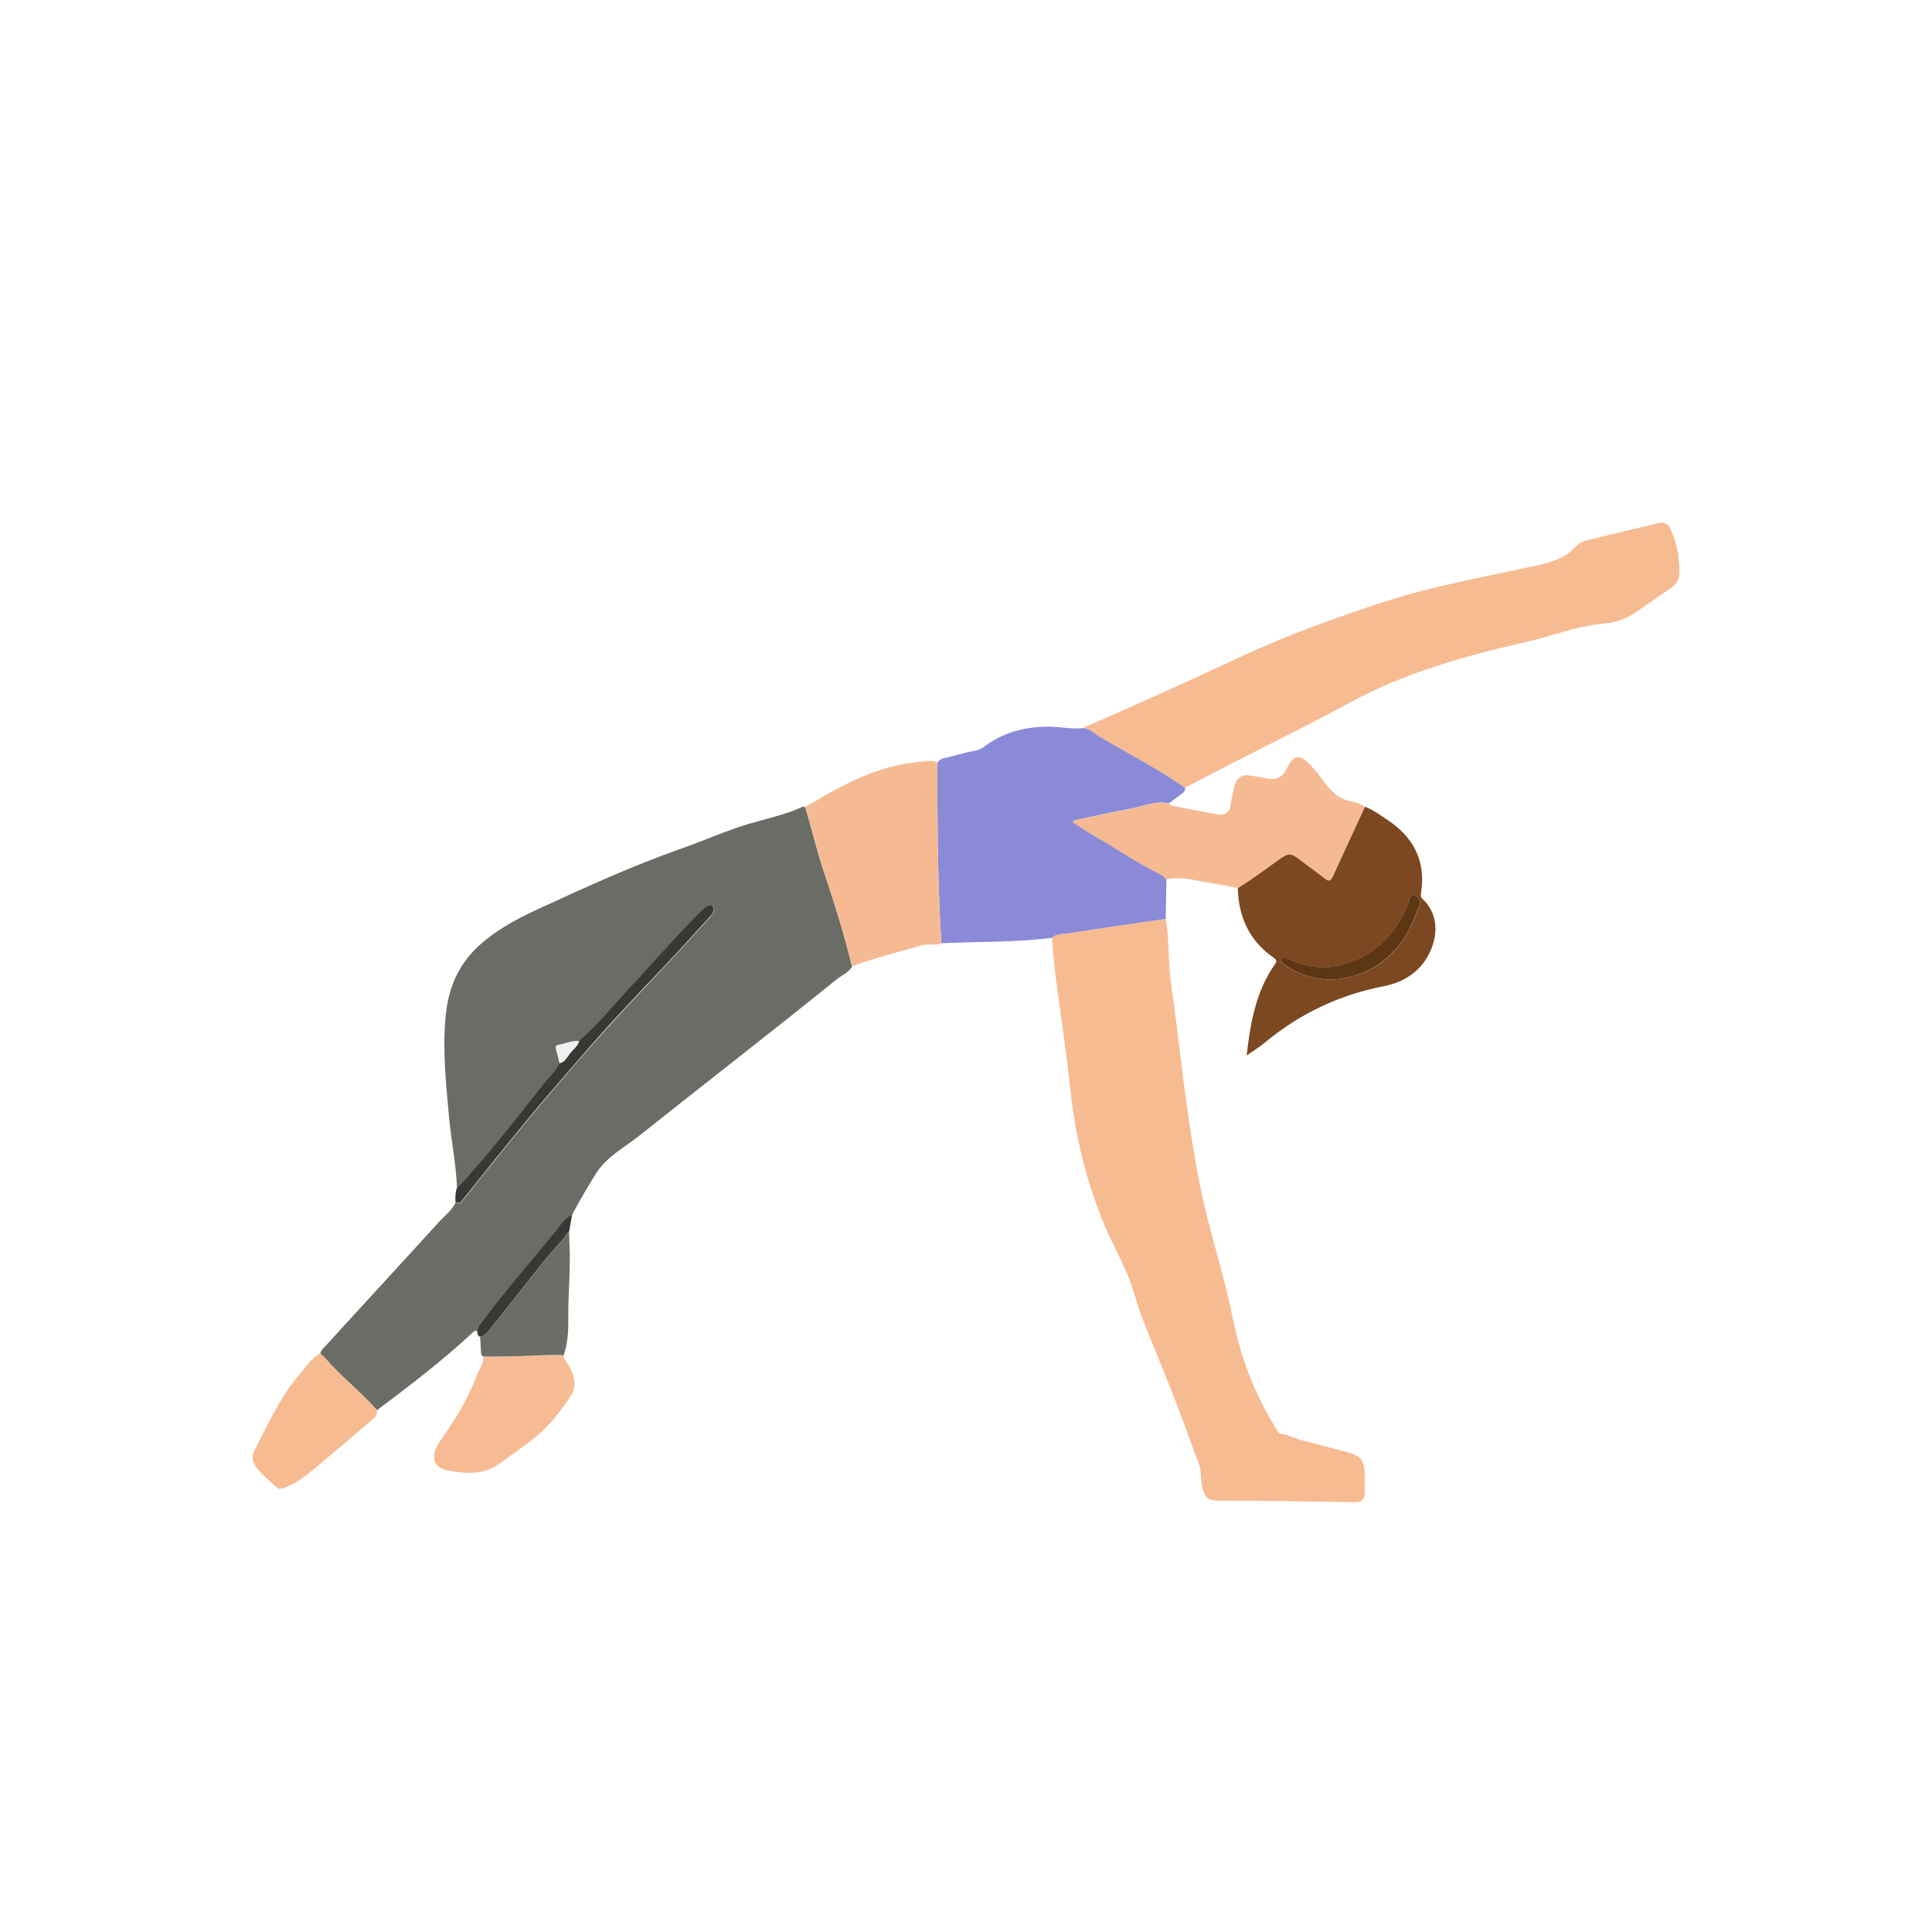
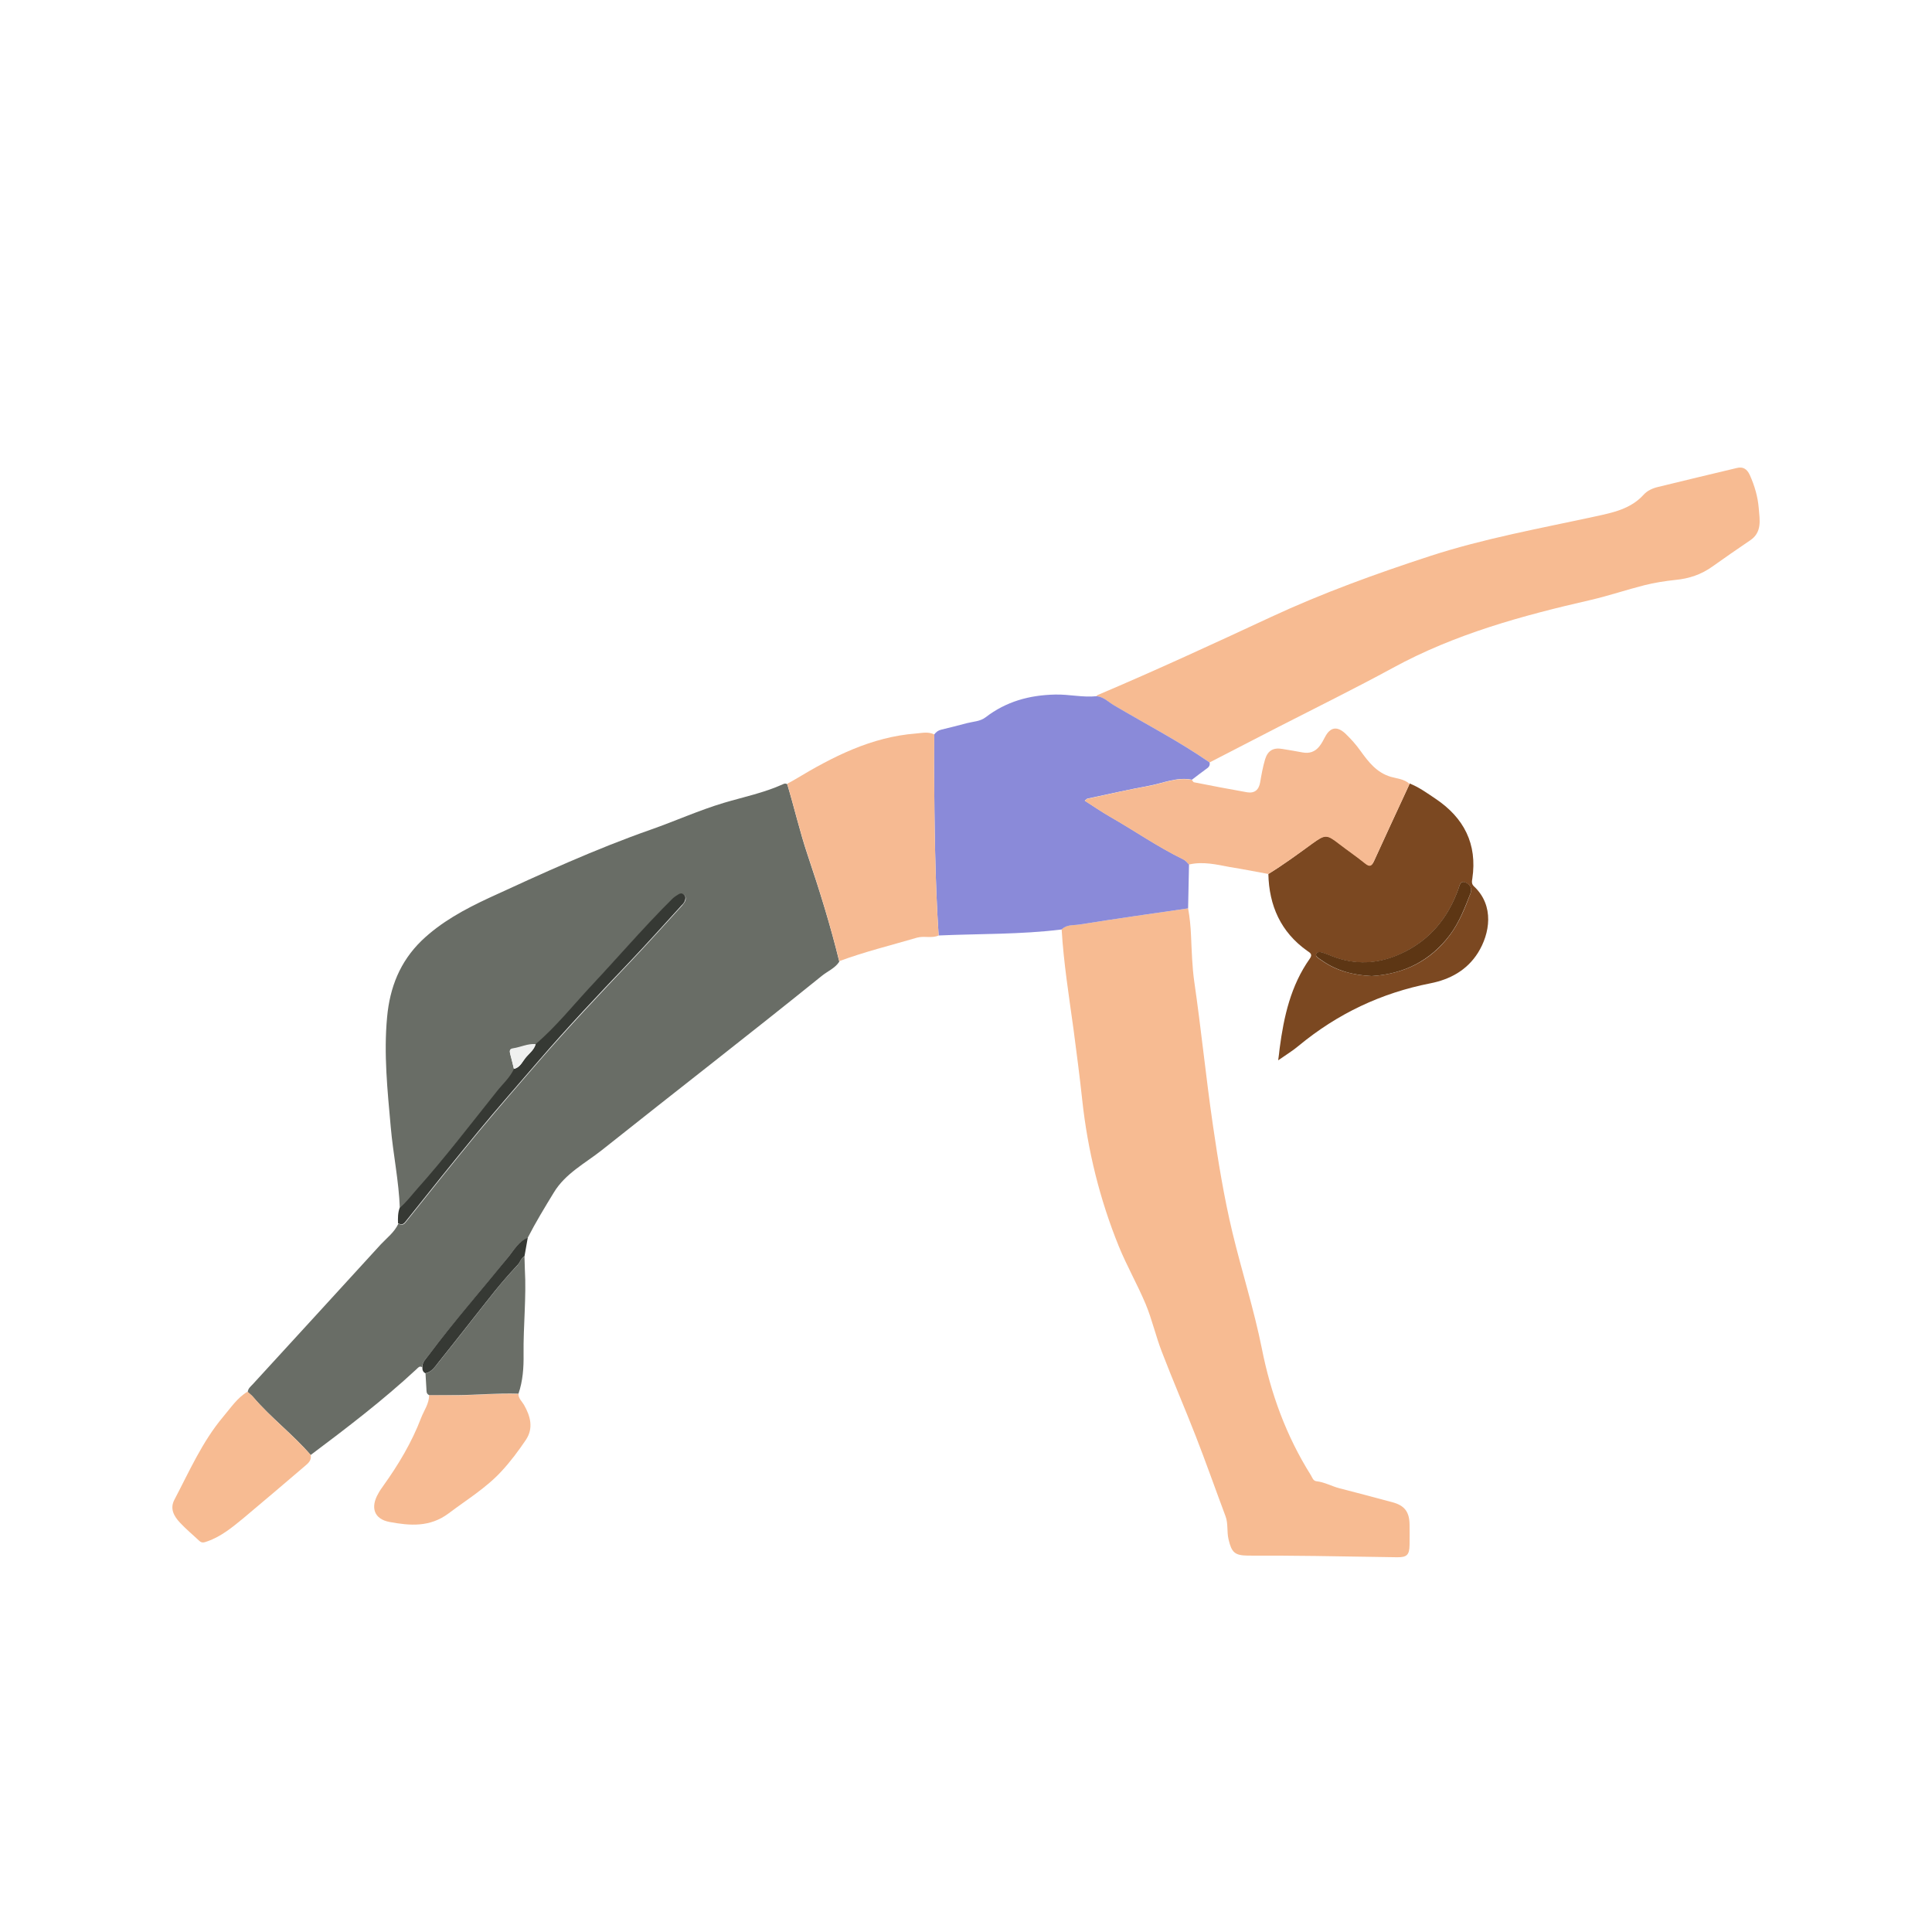
<svg xmlns="http://www.w3.org/2000/svg" width="500" height="500" viewBox="0 0 500 500" fill="none">
-   <path d="M97.539 364.976C106.006 358.626 114.388 352.233 122.135 345.037C122.516 344.698 122.855 344.148 123.49 344.571C123.448 343.428 124.252 342.708 124.887 341.904C130.771 334.072 137.291 326.664 143.429 319.044C144.784 317.393 145.842 315.36 148.001 314.514C149.864 310.873 151.981 307.402 154.097 303.93C156.807 299.443 161.421 297.115 165.316 294.024C182.334 280.477 199.522 267.184 216.455 253.51C217.81 252.41 219.546 251.732 220.52 250.208C218.487 241.826 215.905 233.571 213.153 225.401C211.333 219.982 210.063 214.394 208.412 208.933C208.073 208.679 207.735 208.763 207.396 208.933C202.993 210.922 198.252 211.896 193.68 213.251C187.88 214.987 182.377 217.484 176.704 219.474C163.792 224.004 151.388 229.676 138.984 235.392C133.354 238.016 127.85 240.98 123.321 245.34C118.325 250.208 115.954 256.178 115.319 263.12C114.515 271.672 115.404 280.139 116.166 288.648C116.716 294.998 118.071 301.263 118.283 307.656C119.807 306.386 120.992 304.777 122.305 303.295C128.824 296.014 134.708 288.224 140.847 280.604C142.244 278.869 143.937 277.387 144.869 275.312C144.572 274.127 144.318 272.984 143.98 271.799C143.81 271.121 143.726 270.613 144.615 270.486C146.393 270.232 148.044 269.343 149.906 269.513C154.817 265.364 158.754 260.326 163.115 255.67C169.338 248.981 175.264 242.038 181.784 235.646C182.165 235.265 182.631 234.968 183.096 234.672C183.52 234.418 183.985 234.249 184.451 234.672C184.832 235.053 184.874 235.603 184.705 236.027C184.536 236.45 184.197 236.831 183.901 237.212C179.879 241.615 175.899 246.06 171.793 250.378C164.596 257.956 157.4 265.576 150.541 273.492C145.842 278.911 141.143 284.33 136.571 289.833C130.856 296.776 125.226 303.803 119.638 310.831C119.045 311.593 118.579 311.423 117.944 311.169C117.013 313.159 115.277 314.471 113.838 315.995C103.932 326.875 93.983 337.671 84.077 348.508C83.569 349.058 82.976 349.482 82.892 350.328C83.315 350.752 83.823 351.09 84.204 351.556C88.268 356.297 93.391 360.15 97.539 364.976Z" fill="#696D66" />
-   <path d="M272.253 242.715C272.719 250.505 273.946 258.167 275.005 265.872C275.724 271.333 276.444 276.837 277.037 282.34C278.307 294.109 281.101 305.454 285.546 316.419C287.408 320.991 289.864 325.267 291.769 329.796C293.293 333.437 294.14 337.332 295.579 341.015C298.077 347.534 300.871 353.969 303.411 360.489C305.824 366.669 308.025 372.935 310.354 379.158C311.031 380.894 310.65 382.756 311.073 384.577C311.793 387.667 312.513 388.344 315.603 388.387C320.852 388.387 326.102 388.387 331.351 388.471C337.659 388.556 343.924 388.683 350.232 388.768C352.603 388.81 353.153 388.217 353.196 385.889C353.196 384.323 353.238 382.714 353.196 381.148C353.153 378.227 352.053 376.745 349.258 375.983C345.152 374.882 341.046 373.782 336.897 372.723C335.077 372.258 333.426 371.284 331.478 371.072C330.759 370.987 330.547 370.183 330.208 369.633C324.493 360.531 320.895 350.667 318.82 340.168C317 331.109 314.164 322.261 312.005 313.286C310.015 304.989 308.66 296.607 307.432 288.182C305.824 277.133 304.723 265.999 303.114 254.908C302.606 251.352 302.522 247.753 302.352 244.155C302.268 242.038 302.056 239.921 301.675 237.805C293.208 239.032 284.784 240.218 276.359 241.572C274.962 241.784 273.354 241.488 272.253 242.715Z" fill="#F7BB92" />
-   <path d="M306.67 203.853C312.046 201.102 317.38 198.308 322.757 195.556C331.605 191.026 340.537 186.623 349.258 181.882C363.736 173.966 379.442 169.69 395.36 166.049C399.551 165.075 403.657 163.678 407.848 162.62C410.219 162.027 412.632 161.646 415.045 161.392C418.22 161.096 421.099 160.122 423.681 158.26C426.56 156.228 429.439 154.196 432.402 152.206C435.281 150.301 434.646 147.38 434.434 144.713C434.222 142.046 433.46 139.463 432.36 137.008C431.725 135.611 430.793 134.976 429.312 135.357C423.215 136.796 417.119 138.278 411.023 139.76C409.753 140.056 408.526 140.606 407.679 141.538C404.673 144.882 400.524 145.729 396.418 146.618C383.549 149.412 370.552 151.74 357.936 155.847C345.363 159.953 332.959 164.44 320.937 170.028C307.559 176.252 294.181 182.432 280.592 188.19C280.508 188.232 280.423 188.359 280.338 188.444C281.947 188.571 283.048 189.756 284.318 190.518C291.811 194.921 299.516 198.9 306.67 203.853Z" fill="#F7BB92" />
-   <path d="M306.67 203.854C299.515 198.9 291.811 194.921 284.36 190.518C283.09 189.756 281.989 188.571 280.38 188.444C277.163 188.783 273.988 187.978 270.728 188.063C264.759 188.19 259.34 189.672 254.557 193.355C253.287 194.328 251.72 194.328 250.239 194.709C248.249 195.217 246.259 195.768 244.227 196.233C243.508 196.403 243.042 196.784 242.619 197.334C242.576 199.959 242.534 202.583 242.576 205.208C242.661 218.205 242.788 231.159 243.635 244.113C253.16 243.69 262.727 243.901 272.252 242.716C273.395 241.531 275.004 241.785 276.359 241.573C284.783 240.218 293.25 239.033 301.674 237.805C301.759 234.376 301.801 230.99 301.886 227.561C301.463 227.137 301.124 226.672 300.531 226.375C294.605 223.497 289.228 219.729 283.513 216.469C281.523 215.326 279.661 214.056 277.629 212.744C277.967 212.49 278.094 212.32 278.221 212.278C282.963 211.262 287.662 210.204 292.446 209.315C295.79 208.722 299.05 207.156 302.563 207.875C303.664 207.029 304.723 206.224 305.823 205.42C306.416 205.039 306.839 204.616 306.67 203.854Z" fill="#8A8AD9" />
-   <path d="M320.343 229.805C320.513 237.171 323.222 243.309 329.361 247.67C330.038 248.135 330.715 248.474 329.996 249.49C325.551 255.755 323.942 262.995 322.968 270.403C322.883 271.165 322.799 271.969 322.629 273.155C324.45 271.885 326.059 270.911 327.456 269.726C336.43 262.317 346.591 257.491 358.021 255.247C362.55 254.358 366.53 252.242 369.112 248.135C371.864 243.733 373.007 237.213 368.181 232.683C367.588 232.133 367.673 231.54 367.8 230.863C368.985 222.82 365.852 216.723 359.206 212.278C357.301 211.008 355.396 209.611 353.237 208.765C352.983 209.315 352.729 209.865 352.475 210.416C349.977 215.834 347.437 221.253 344.982 226.672C344.474 227.815 344.008 228.196 342.907 227.307C340.918 225.698 338.801 224.259 336.769 222.693C333.933 220.491 333.594 220.533 330.588 222.693C327.202 225.19 323.857 227.646 320.343 229.805ZM344.389 253.554C340.113 253.342 336.219 252.369 332.79 249.956C332.197 249.532 331.181 249.067 331.477 248.432C331.858 247.67 332.874 248.093 333.594 248.347C334.102 248.516 334.61 248.728 335.118 248.94C340.494 251.056 345.829 250.802 351.036 248.432C357.767 245.384 362.127 240.176 364.582 233.234C364.836 232.472 365.006 231.286 366.191 231.794C367.207 232.218 367.842 233.149 367.377 234.334C366.107 237.679 364.794 241.023 362.635 243.944C358.063 250.125 351.798 253.088 344.389 253.554Z" fill="#7B4821" />
-   <path d="M243.635 244.113C242.788 231.159 242.661 218.162 242.576 205.208C242.576 202.583 242.619 199.959 242.619 197.334C241.222 196.657 239.825 196.995 238.343 197.122C227.971 197.927 219.039 202.499 210.318 207.748C209.683 208.129 209.048 208.468 208.413 208.807C210.022 214.268 211.334 219.856 213.154 225.275C215.906 233.445 218.446 241.7 220.52 250.082C226.447 247.881 232.543 246.399 238.597 244.621C240.248 244.155 242.026 244.833 243.635 244.113Z" fill="#F6BA92" />
-   <path d="M320.343 229.804C323.857 227.645 327.201 225.189 330.546 222.776C333.551 220.617 333.89 220.575 336.726 222.776C338.758 224.343 340.875 225.782 342.865 227.391C344.008 228.322 344.431 227.899 344.939 226.756C347.395 221.337 349.935 215.918 352.432 210.499C352.686 209.949 352.94 209.399 353.194 208.848C351.967 207.705 350.316 207.621 348.834 207.197C345.532 206.224 343.627 203.726 341.764 201.144C340.748 199.704 339.563 198.392 338.293 197.164C336.345 195.344 334.737 195.598 333.509 197.969C333.128 198.731 332.705 199.493 332.197 200.128C331.181 201.398 329.868 201.821 328.302 201.525C326.736 201.228 325.169 200.974 323.645 200.72C321.528 200.339 320.216 201.059 319.581 203.133C319.073 204.869 318.734 206.689 318.438 208.467C318.142 210.203 317.168 211.092 315.39 210.796C311.284 210.076 307.135 209.272 303.029 208.467C302.859 208.425 302.732 208.129 302.563 207.917C299.007 207.197 295.789 208.764 292.445 209.356C287.661 210.203 282.962 211.304 278.221 212.32C278.051 212.362 277.967 212.532 277.628 212.786C279.66 214.056 281.523 215.368 283.513 216.511C289.228 219.771 294.604 223.538 300.531 226.417C301.124 226.713 301.462 227.137 301.886 227.602C305.103 226.84 308.278 227.602 311.411 228.195C314.374 228.661 317.337 229.253 320.343 229.804Z" fill="#F6BA92" />
-   <path d="M125.099 351.048C125.099 353.038 123.914 354.604 123.236 356.34C121.077 362.013 117.987 367.177 114.473 372.088C114.05 372.681 113.626 373.273 113.288 373.908C111.383 377.168 112.272 379.878 115.87 380.555C120.611 381.444 125.268 381.825 129.629 378.565C133.82 375.39 138.392 372.638 141.99 368.701C144.065 366.458 145.885 364.002 147.578 361.505C149.441 358.753 148.679 355.959 147.155 353.292C146.689 352.487 145.843 351.81 145.885 350.752C141.143 350.582 136.402 351.048 131.661 351.09C129.459 351.048 127.258 351.048 125.099 351.048Z" fill="#F7BB93" />
-   <path d="M97.54 364.976C93.391 360.193 88.269 356.34 84.162 351.472C83.781 351.006 83.273 350.667 82.85 350.244C80.437 351.683 78.913 354.054 77.177 356.086C72.309 361.886 69.303 368.786 65.832 375.391C64.731 377.465 65.747 379.243 67.102 380.682C68.499 382.206 70.107 383.519 71.631 384.958C72.266 385.551 72.817 385.297 73.452 385.085C76.754 383.942 79.378 381.741 82.003 379.582C86.745 375.602 91.486 371.58 96.185 367.559C96.989 366.881 97.794 366.204 97.54 364.976Z" fill="#F7BB92" />
-   <path d="M125.099 351.05C127.3 351.05 129.459 351.05 131.661 351.05C136.402 351.007 141.144 350.542 145.885 350.711C146.901 347.747 147.113 344.657 147.07 341.567C146.986 334.963 147.748 328.316 147.367 321.712C147.324 320.738 147.324 319.765 147.282 318.791C146.435 319.214 146.266 320.188 145.631 320.865C143.768 322.855 141.948 324.887 140.255 327.046C135.894 332.507 131.661 338.011 127.258 343.472C126.454 344.488 125.692 345.673 124.252 346.012C124.337 347.197 124.379 348.382 124.464 349.568C124.506 350.076 124.379 350.711 125.099 351.05Z" fill="#6A6E67" />
-   <path d="M144.826 275.144C143.894 277.219 142.159 278.7 140.804 280.436C134.708 288.056 128.781 295.846 122.262 303.127C120.949 304.609 119.764 306.217 118.24 307.488C117.817 308.631 117.817 309.858 117.859 311.086C118.494 311.34 118.96 311.509 119.552 310.747C125.14 303.72 130.771 296.692 136.486 289.75C141.058 284.204 145.799 278.827 150.456 273.409C157.272 265.492 164.469 257.872 171.708 250.294C175.814 245.976 179.794 241.531 183.815 237.128C184.154 236.79 184.493 236.409 184.62 235.943C184.789 235.477 184.789 234.969 184.366 234.588C183.942 234.165 183.477 234.292 183.011 234.588C182.545 234.885 182.08 235.181 181.699 235.562C175.179 241.997 169.253 248.94 163.029 255.586C158.669 260.243 154.69 265.281 149.821 269.429C149.44 270.826 148.213 271.631 147.408 272.689C146.731 273.578 146.223 274.848 144.826 275.144Z" fill="#363934" />
-   <path d="M124.253 345.969C125.693 345.672 126.455 344.445 127.259 343.428C131.619 338.01 135.895 332.464 140.255 327.003C141.949 324.886 143.769 322.812 145.632 320.822C146.267 320.187 146.436 319.213 147.283 318.748C147.537 317.308 147.791 315.869 148.045 314.43C145.886 315.276 144.828 317.308 143.473 318.959C137.292 326.58 130.815 333.946 124.931 341.82C124.338 342.624 123.491 343.344 123.534 344.487C123.491 345.122 123.618 345.672 124.253 345.969Z" fill="#363934" />
-   <path d="M144.827 275.144C146.224 274.848 146.732 273.578 147.494 272.646C148.341 271.588 149.526 270.784 149.907 269.387C148.045 269.217 146.394 270.106 144.615 270.36C143.726 270.487 143.811 270.995 143.98 271.673C144.277 272.816 144.531 274.001 144.827 275.144Z" fill="#EFF0EF" />
-   <path d="M344.389 253.554C351.798 253.088 358.021 250.083 362.635 243.902C364.794 240.981 366.064 237.636 367.377 234.292C367.843 233.107 367.207 232.175 366.191 231.752C365.006 231.286 364.837 232.472 364.583 233.191C362.127 240.092 357.809 245.341 351.036 248.389C345.829 250.76 340.495 251.014 335.118 248.897C334.61 248.686 334.102 248.474 333.594 248.305C332.875 248.051 331.859 247.627 331.478 248.389C331.181 249.024 332.197 249.49 332.79 249.913C336.261 252.369 340.156 253.342 344.389 253.554Z" fill="#5D3614" />
+   <path d="M80.402 376.55C89.82 369.486 99.144 362.375 107.762 354.369C108.186 353.993 108.563 353.381 109.269 353.851C109.222 352.58 110.117 351.779 110.823 350.885C117.369 342.173 124.621 333.931 131.45 325.455C132.957 323.618 134.134 321.358 136.536 320.416C138.608 316.366 140.962 312.504 143.317 308.643C146.331 303.651 151.464 301.061 155.797 297.623C174.728 282.554 193.847 267.767 212.684 252.556C214.191 251.331 216.122 250.578 217.205 248.882C214.945 239.558 212.072 230.375 209.011 221.286C206.986 215.259 205.573 209.042 203.737 202.967C203.36 202.685 202.983 202.779 202.606 202.967C197.709 205.181 192.434 206.264 187.348 207.771C180.897 209.702 174.775 212.48 168.464 214.693C154.101 219.732 140.303 226.043 126.505 232.4C120.242 235.32 114.12 238.616 109.081 243.467C103.524 248.882 100.887 255.523 100.18 263.246C99.286 272.758 100.275 282.177 101.122 291.642C101.734 298.706 103.241 305.676 103.477 312.787C105.172 311.374 106.491 309.585 107.951 307.936C115.203 299.836 121.749 291.171 128.577 282.695C130.131 280.764 132.015 279.116 133.051 276.808C132.721 275.49 132.439 274.218 132.062 272.9C131.874 272.146 131.779 271.581 132.768 271.44C134.746 271.157 136.583 270.168 138.655 270.357C144.118 265.742 148.497 260.138 153.348 254.957C160.27 247.517 166.863 239.794 174.116 232.683C174.539 232.259 175.057 231.929 175.575 231.6C176.046 231.317 176.564 231.129 177.082 231.6C177.506 232.023 177.553 232.636 177.365 233.107C177.177 233.577 176.8 234.001 176.47 234.425C171.996 239.323 167.57 244.267 163.002 249.071C154.996 257.5 146.99 265.977 139.361 274.783C134.134 280.811 128.907 286.839 123.821 292.961C117.463 300.684 111.2 308.501 104.984 316.319C104.325 317.166 103.807 316.978 103.1 316.696C102.064 318.909 100.133 320.369 98.532 322.064C87.513 334.167 76.446 346.175 65.426 358.231C64.861 358.843 64.202 359.314 64.108 360.256C64.579 360.727 65.144 361.104 65.567 361.622C70.088 366.896 75.787 371.181 80.402 376.55Z" fill="#696D66" />
+   <path d="M274.754 240.547C275.272 249.212 276.638 257.735 277.815 266.306C278.615 272.381 279.416 278.503 280.075 284.625C281.488 297.717 284.596 310.338 289.541 322.535C291.613 327.621 294.344 332.377 296.463 337.416C298.159 341.466 299.101 345.798 300.702 349.895C303.48 357.147 306.588 364.306 309.414 371.558C312.098 378.433 314.547 385.403 317.137 392.326C317.89 394.256 317.467 396.328 317.938 398.353C318.738 401.791 319.539 402.545 322.976 402.592C328.816 402.592 334.655 402.592 340.495 402.686C347.512 402.78 354.481 402.921 361.498 403.015C364.135 403.063 364.747 402.403 364.794 399.813C364.794 398.071 364.842 396.281 364.794 394.539C364.747 391.289 363.523 389.641 360.415 388.794C355.847 387.569 351.279 386.345 346.664 385.167C344.639 384.649 342.802 383.566 340.636 383.331C339.836 383.237 339.6 382.342 339.223 381.73C332.866 371.605 328.863 360.632 326.555 348.953C324.531 338.876 321.375 329.033 318.974 319.05C316.76 309.82 315.253 300.495 313.888 291.124C312.098 278.833 310.874 266.448 309.084 254.109C308.519 250.154 308.425 246.151 308.237 242.148C308.142 239.793 307.907 237.439 307.483 235.084C298.065 236.45 288.693 237.768 279.322 239.275C277.768 239.511 275.978 239.181 274.754 240.547Z" fill="#F7BB92" />
+   <path d="M313.04 197.317C319.02 194.256 324.954 191.148 330.935 188.087C340.777 183.048 350.713 178.15 360.414 172.876C376.52 164.069 393.991 159.313 411.698 155.263C416.36 154.18 420.928 152.626 425.59 151.449C428.228 150.789 430.912 150.366 433.596 150.083C437.128 149.753 440.33 148.67 443.203 146.598C446.405 144.338 449.607 142.077 452.904 139.864C456.106 137.745 455.4 134.495 455.164 131.529C454.929 128.562 454.081 125.689 452.857 122.958C452.15 121.404 451.114 120.697 449.466 121.121C442.685 122.722 435.904 124.371 429.122 126.019C427.71 126.348 426.344 126.961 425.402 127.997C422.058 131.717 417.443 132.659 412.875 133.648C398.559 136.756 384.102 139.346 370.068 143.914C356.082 148.482 342.284 153.474 328.91 159.69C314.028 166.612 299.147 173.488 284.031 179.892C283.936 179.94 283.842 180.081 283.748 180.175C285.538 180.316 286.762 181.635 288.175 182.483C296.51 187.38 305.081 191.807 313.04 197.317Z" fill="#F7BB92" />
+   <path d="M313.038 197.317C305.08 191.807 296.509 187.38 288.221 182.482C286.808 181.635 285.583 180.316 283.794 180.175C280.215 180.552 276.683 179.657 273.057 179.751C266.417 179.892 260.389 181.541 255.067 185.638C253.655 186.721 251.912 186.721 250.264 187.145C248.051 187.71 245.837 188.322 243.577 188.84C242.776 189.028 242.258 189.452 241.787 190.064C241.74 192.984 241.693 195.904 241.74 198.824C241.835 213.281 241.976 227.691 242.918 242.101C253.513 241.631 264.156 241.866 274.752 240.547C276.024 239.229 277.813 239.511 279.32 239.276C288.691 237.769 298.11 236.45 307.481 235.085C307.576 231.27 307.623 227.503 307.717 223.688C307.246 223.217 306.869 222.699 306.21 222.37C299.617 219.167 293.636 214.976 287.279 211.35C285.065 210.079 282.993 208.666 280.733 207.206C281.11 206.923 281.251 206.735 281.392 206.688C286.666 205.558 291.894 204.38 297.215 203.392C300.935 202.732 304.562 200.99 308.47 201.79C309.695 200.849 310.872 199.954 312.096 199.059C312.756 198.635 313.227 198.164 313.038 197.317Z" fill="#8A8AD9" />
+   <path d="M328.249 226.184C328.438 234.378 331.452 241.207 338.28 246.057C339.034 246.575 339.787 246.952 338.986 248.082C334.042 255.052 332.252 263.105 331.169 271.346C331.075 272.193 330.981 273.088 330.792 274.407C332.817 272.994 334.607 271.911 336.161 270.592C346.145 262.351 357.447 256.983 370.162 254.487C375.201 253.498 379.627 251.143 382.5 246.575C385.561 241.678 386.832 234.425 381.464 229.387C380.805 228.774 380.899 228.115 381.04 227.362C382.359 218.414 378.874 211.633 371.48 206.688C369.361 205.275 367.242 203.721 364.84 202.779C364.558 203.391 364.275 204.004 363.993 204.616C361.214 210.644 358.389 216.672 355.657 222.699C355.092 223.971 354.574 224.395 353.35 223.406C351.136 221.616 348.782 220.015 346.521 218.273C343.366 215.824 342.989 215.871 339.646 218.273C335.878 221.051 332.158 223.782 328.249 226.184ZM354.998 252.603C350.242 252.368 345.909 251.284 342.095 248.6C341.435 248.129 340.305 247.611 340.635 246.905C341.059 246.057 342.189 246.528 342.989 246.811C343.554 246.999 344.12 247.235 344.685 247.47C350.665 249.825 356.599 249.542 362.391 246.905C369.879 243.514 374.73 237.722 377.461 229.999C377.744 229.151 377.932 227.832 379.25 228.398C380.381 228.868 381.087 229.905 380.569 231.223C379.156 234.943 377.696 238.664 375.295 241.913C370.209 248.789 363.239 252.085 354.998 252.603Z" fill="#7B4821" />
+   <path d="M242.919 242.104C241.977 227.693 241.836 213.236 241.742 198.826C241.742 195.906 241.789 192.986 241.789 190.067C240.235 189.313 238.681 189.69 237.032 189.831C225.495 190.726 215.558 195.812 205.857 201.651C205.151 202.075 204.444 202.452 203.738 202.829C205.528 208.904 206.987 215.12 209.012 221.148C212.073 230.236 214.899 239.419 217.207 248.744C223.799 246.295 230.581 244.647 237.315 242.669C239.152 242.151 241.129 242.904 242.919 242.104Z" fill="#F6BA92" />
+   <path d="M328.249 226.186C332.158 223.784 335.878 221.053 339.599 218.369C342.942 215.967 343.319 215.92 346.474 218.369C348.734 220.111 351.089 221.712 353.302 223.502C354.574 224.538 355.045 224.067 355.61 222.795C358.341 216.767 361.167 210.74 363.945 204.712C364.228 204.1 364.51 203.487 364.793 202.875C363.427 201.604 361.591 201.509 359.942 201.039C356.269 199.955 354.15 197.177 352.078 194.304C350.948 192.703 349.629 191.243 348.216 189.878C346.05 187.853 344.261 188.135 342.895 190.772C342.471 191.62 342 192.468 341.435 193.174C340.305 194.587 338.845 195.058 337.103 194.728C335.36 194.398 333.618 194.116 331.922 193.833C329.568 193.41 328.108 194.21 327.402 196.518C326.836 198.448 326.46 200.473 326.13 202.451C325.8 204.382 324.717 205.371 322.739 205.041C318.171 204.241 313.556 203.346 308.988 202.451C308.8 202.404 308.659 202.075 308.47 201.839C304.515 201.039 300.936 202.781 297.215 203.44C291.894 204.382 286.667 205.606 281.392 206.737C281.204 206.784 281.11 206.972 280.733 207.255C282.993 208.668 285.066 210.127 287.279 211.399C293.636 215.025 299.617 219.216 306.21 222.418C306.869 222.748 307.246 223.219 307.717 223.737C311.296 222.889 314.828 223.737 318.313 224.396C321.609 224.914 324.906 225.574 328.249 226.186Z" fill="#F6BA92" />
+   <path d="M111.059 361.056C111.059 363.27 109.74 365.012 108.987 366.943C106.585 373.253 103.147 378.998 99.239 384.461C98.768 385.12 98.297 385.78 97.92 386.486C95.801 390.112 96.79 393.126 100.793 393.88C106.067 394.869 111.247 395.292 116.098 391.666C120.76 388.134 125.846 385.073 129.849 380.694C132.156 378.198 134.181 375.467 136.065 372.688C138.137 369.627 137.289 366.519 135.594 363.552C135.076 362.657 134.134 361.904 134.181 360.727C128.907 360.538 123.632 361.056 118.358 361.103C115.909 361.056 113.461 361.056 111.059 361.056Z" fill="#F7BB93" />
+   <path d="M80.403 376.55C75.788 371.229 70.09 366.943 65.522 361.528C65.098 361.01 64.533 360.633 64.062 360.162C61.378 361.763 59.682 364.4 57.752 366.661C52.336 373.113 48.992 380.789 45.131 388.135C43.906 390.443 45.037 392.42 46.544 394.022C48.098 395.717 49.887 397.177 51.582 398.778C52.289 399.437 52.901 399.155 53.607 398.919C57.281 397.648 60.2 395.199 63.12 392.797C68.394 388.37 73.669 383.897 78.896 379.423C79.791 378.669 80.686 377.916 80.403 376.55Z" fill="#F7BB92" />
+   <path d="M111.06 361.058C113.509 361.058 115.911 361.058 118.359 361.058C123.634 361.011 128.908 360.493 134.183 360.682C135.313 357.385 135.548 353.947 135.501 350.51C135.407 343.163 136.255 335.77 135.831 328.423C135.784 327.34 135.784 326.257 135.737 325.174C134.795 325.645 134.606 326.728 133.9 327.481C131.828 329.695 129.803 331.955 127.919 334.357C123.069 340.432 118.359 346.554 113.462 352.629C112.567 353.759 111.719 355.077 110.118 355.454C110.212 356.773 110.26 358.091 110.354 359.41C110.401 359.975 110.26 360.682 111.06 361.058Z" fill="#6A6E67" />
+   <path d="M133.004 276.62C131.968 278.928 130.037 280.576 128.53 282.507C121.749 290.983 115.156 299.648 107.904 307.748C106.444 309.396 105.125 311.186 103.43 312.599C102.959 313.87 102.959 315.236 103.006 316.602C103.713 316.884 104.231 317.073 104.89 316.225C111.106 308.408 117.369 300.59 123.727 292.867C128.813 286.698 134.087 280.717 139.267 274.689C146.849 265.883 154.855 257.406 162.908 248.977C167.476 244.173 171.902 239.229 176.376 234.331C176.753 233.954 177.13 233.531 177.271 233.013C177.459 232.495 177.459 231.929 176.988 231.506C176.517 231.035 175.999 231.176 175.481 231.506C174.963 231.835 174.445 232.165 174.022 232.589C166.769 239.747 160.176 247.47 153.254 254.863C148.403 260.044 143.977 265.648 138.561 270.263C138.137 271.817 136.772 272.711 135.877 273.889C135.123 274.878 134.558 276.291 133.004 276.62Z" fill="#363934" />
+   <path d="M110.119 355.406C111.72 355.076 112.568 353.711 113.463 352.581C118.313 346.553 123.069 340.384 127.92 334.309C129.804 331.954 131.829 329.647 133.901 327.433C134.607 326.727 134.795 325.644 135.737 325.126C136.02 323.525 136.302 321.923 136.585 320.322C134.183 321.264 133.006 323.525 131.499 325.361C124.623 333.838 117.418 342.032 110.873 350.791C110.213 351.686 109.271 352.486 109.318 353.758C109.271 354.464 109.413 355.076 110.119 355.406Z" fill="#363934" />
+   <path d="M133.005 276.62C134.559 276.29 135.124 274.877 135.972 273.841C136.914 272.664 138.232 271.769 138.656 270.215C136.584 270.027 134.748 271.016 132.77 271.298C131.781 271.44 131.875 272.005 132.063 272.758C132.393 274.03 132.676 275.348 133.005 276.62Z" fill="#EFF0EF" />
+   <path d="M354.998 252.604C363.239 252.086 370.162 248.743 375.295 241.867C377.697 238.618 379.109 234.898 380.569 231.177C381.087 229.859 380.381 228.823 379.251 228.352C377.932 227.834 377.744 229.152 377.461 229.953C374.73 237.629 369.926 243.468 362.392 246.859C356.599 249.496 350.666 249.779 344.685 247.424C344.12 247.189 343.555 246.953 342.99 246.765C342.189 246.482 341.059 246.011 340.635 246.859C340.305 247.565 341.436 248.083 342.095 248.554C345.956 251.286 350.289 252.369 354.998 252.604Z" fill="#5D3614" />
</svg>
